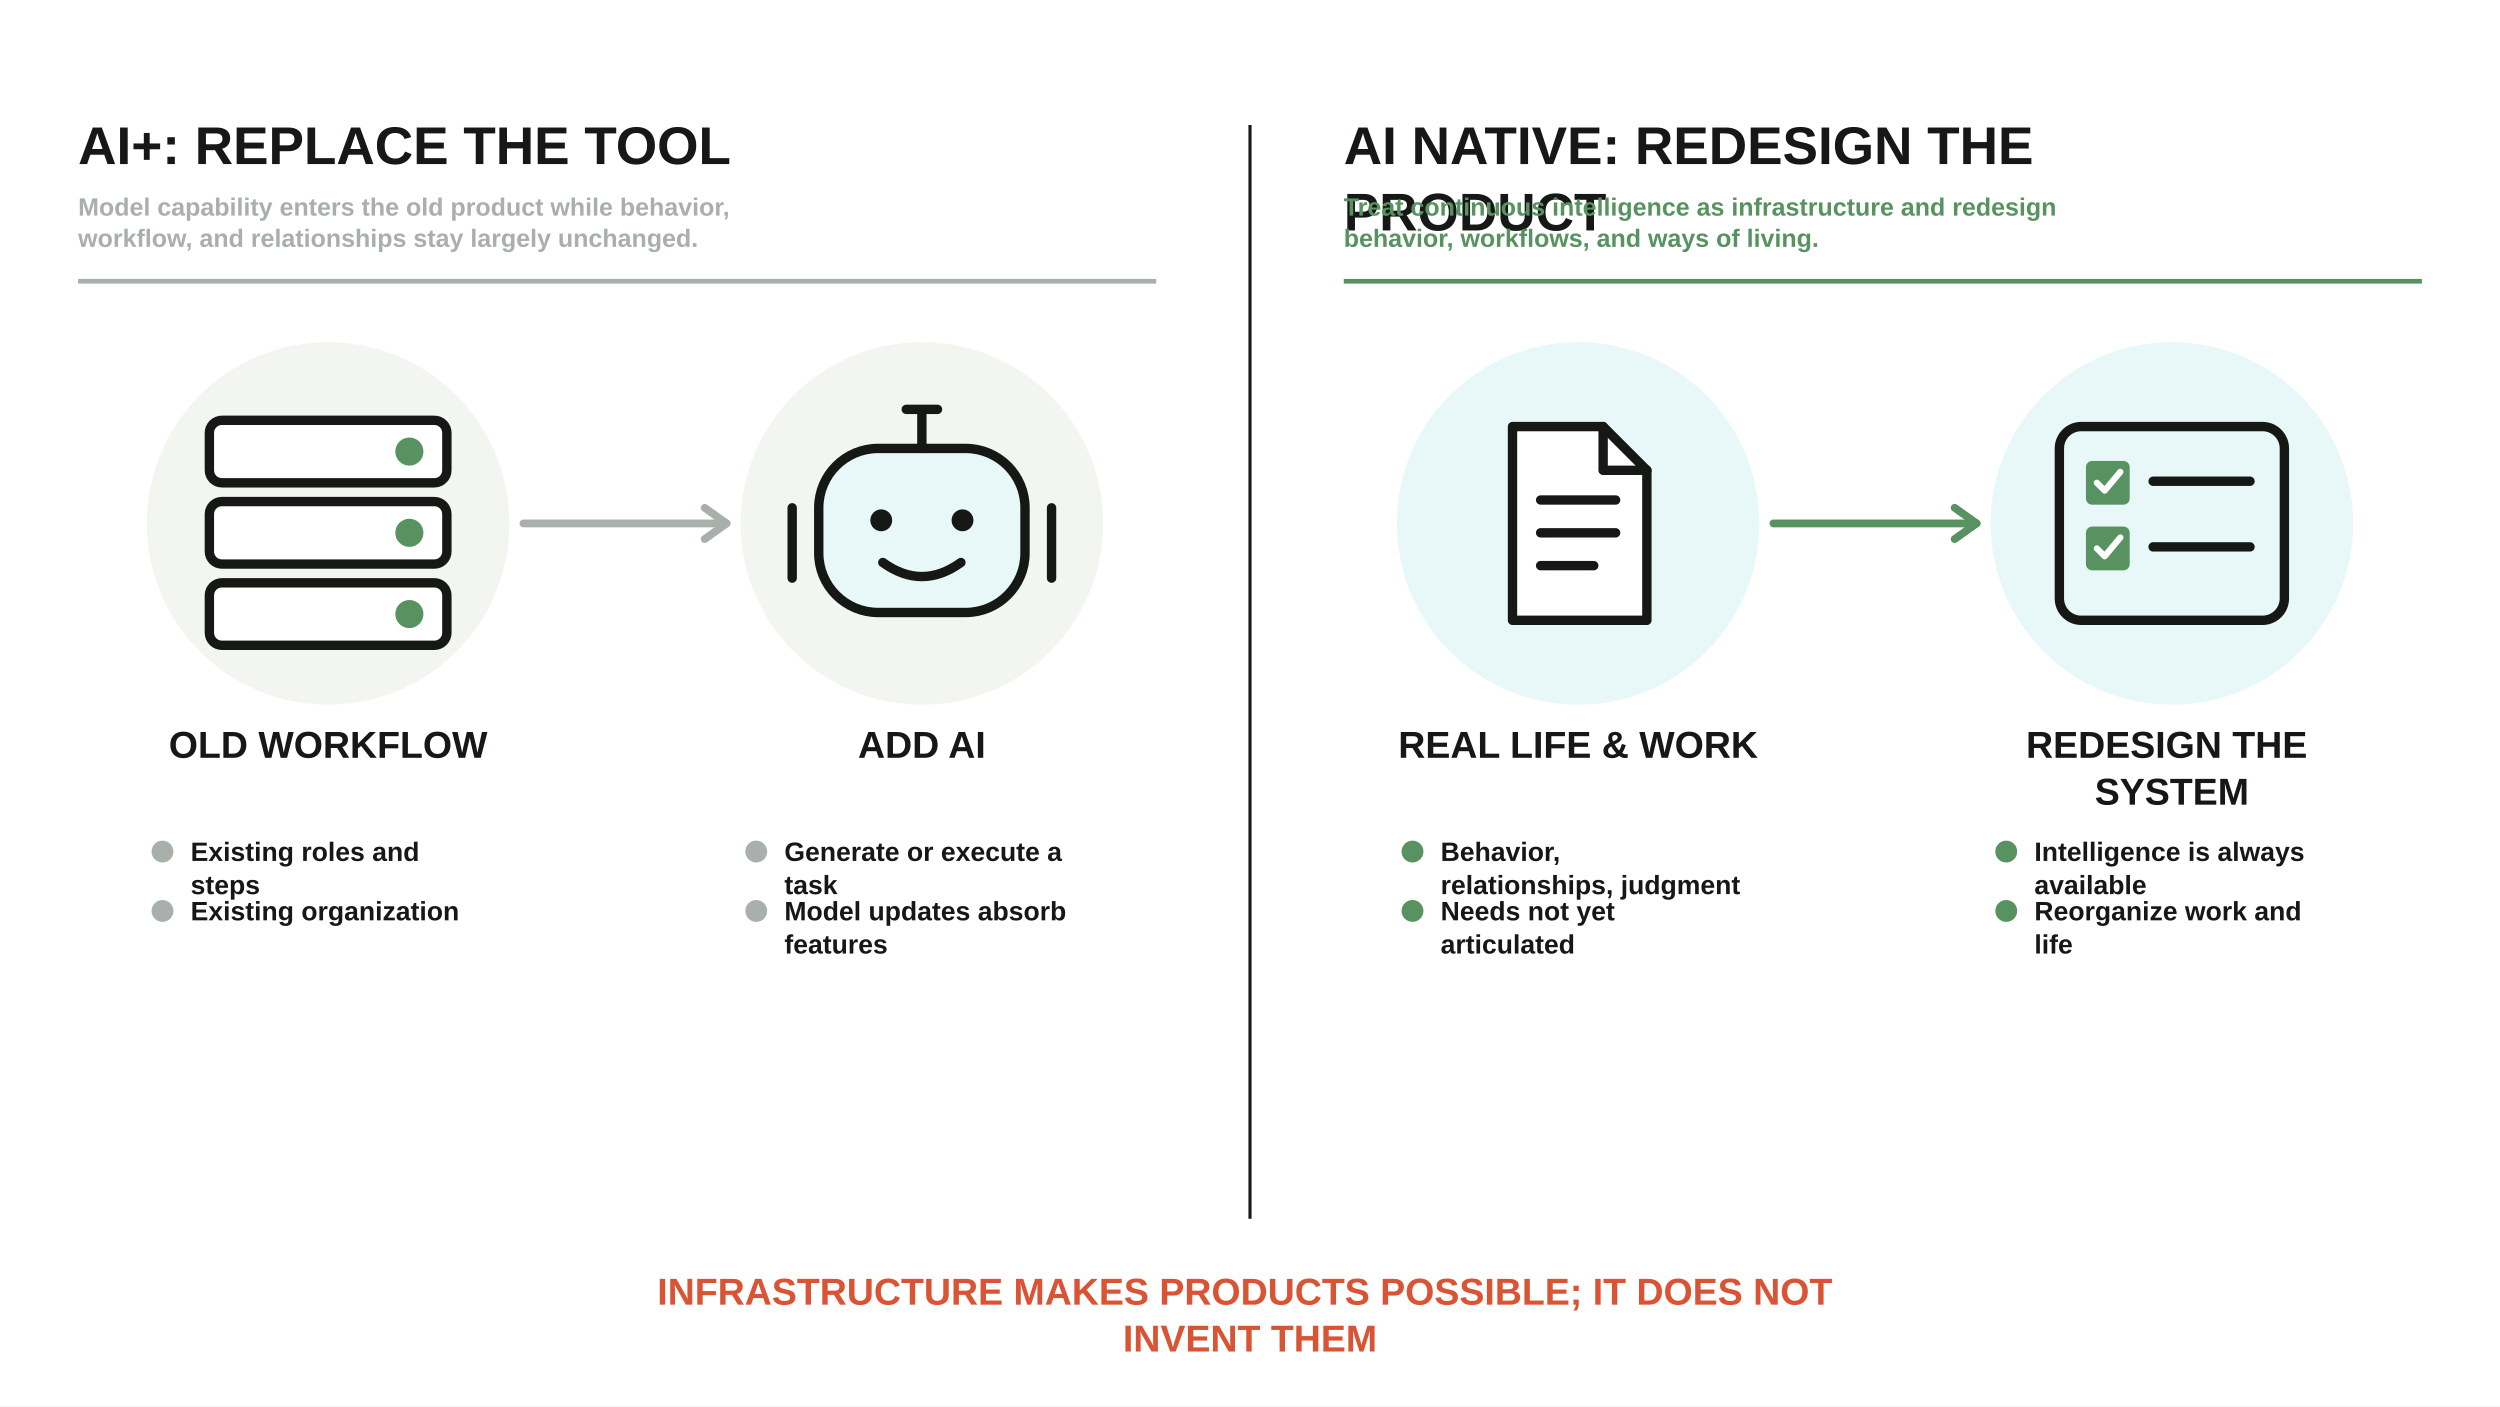
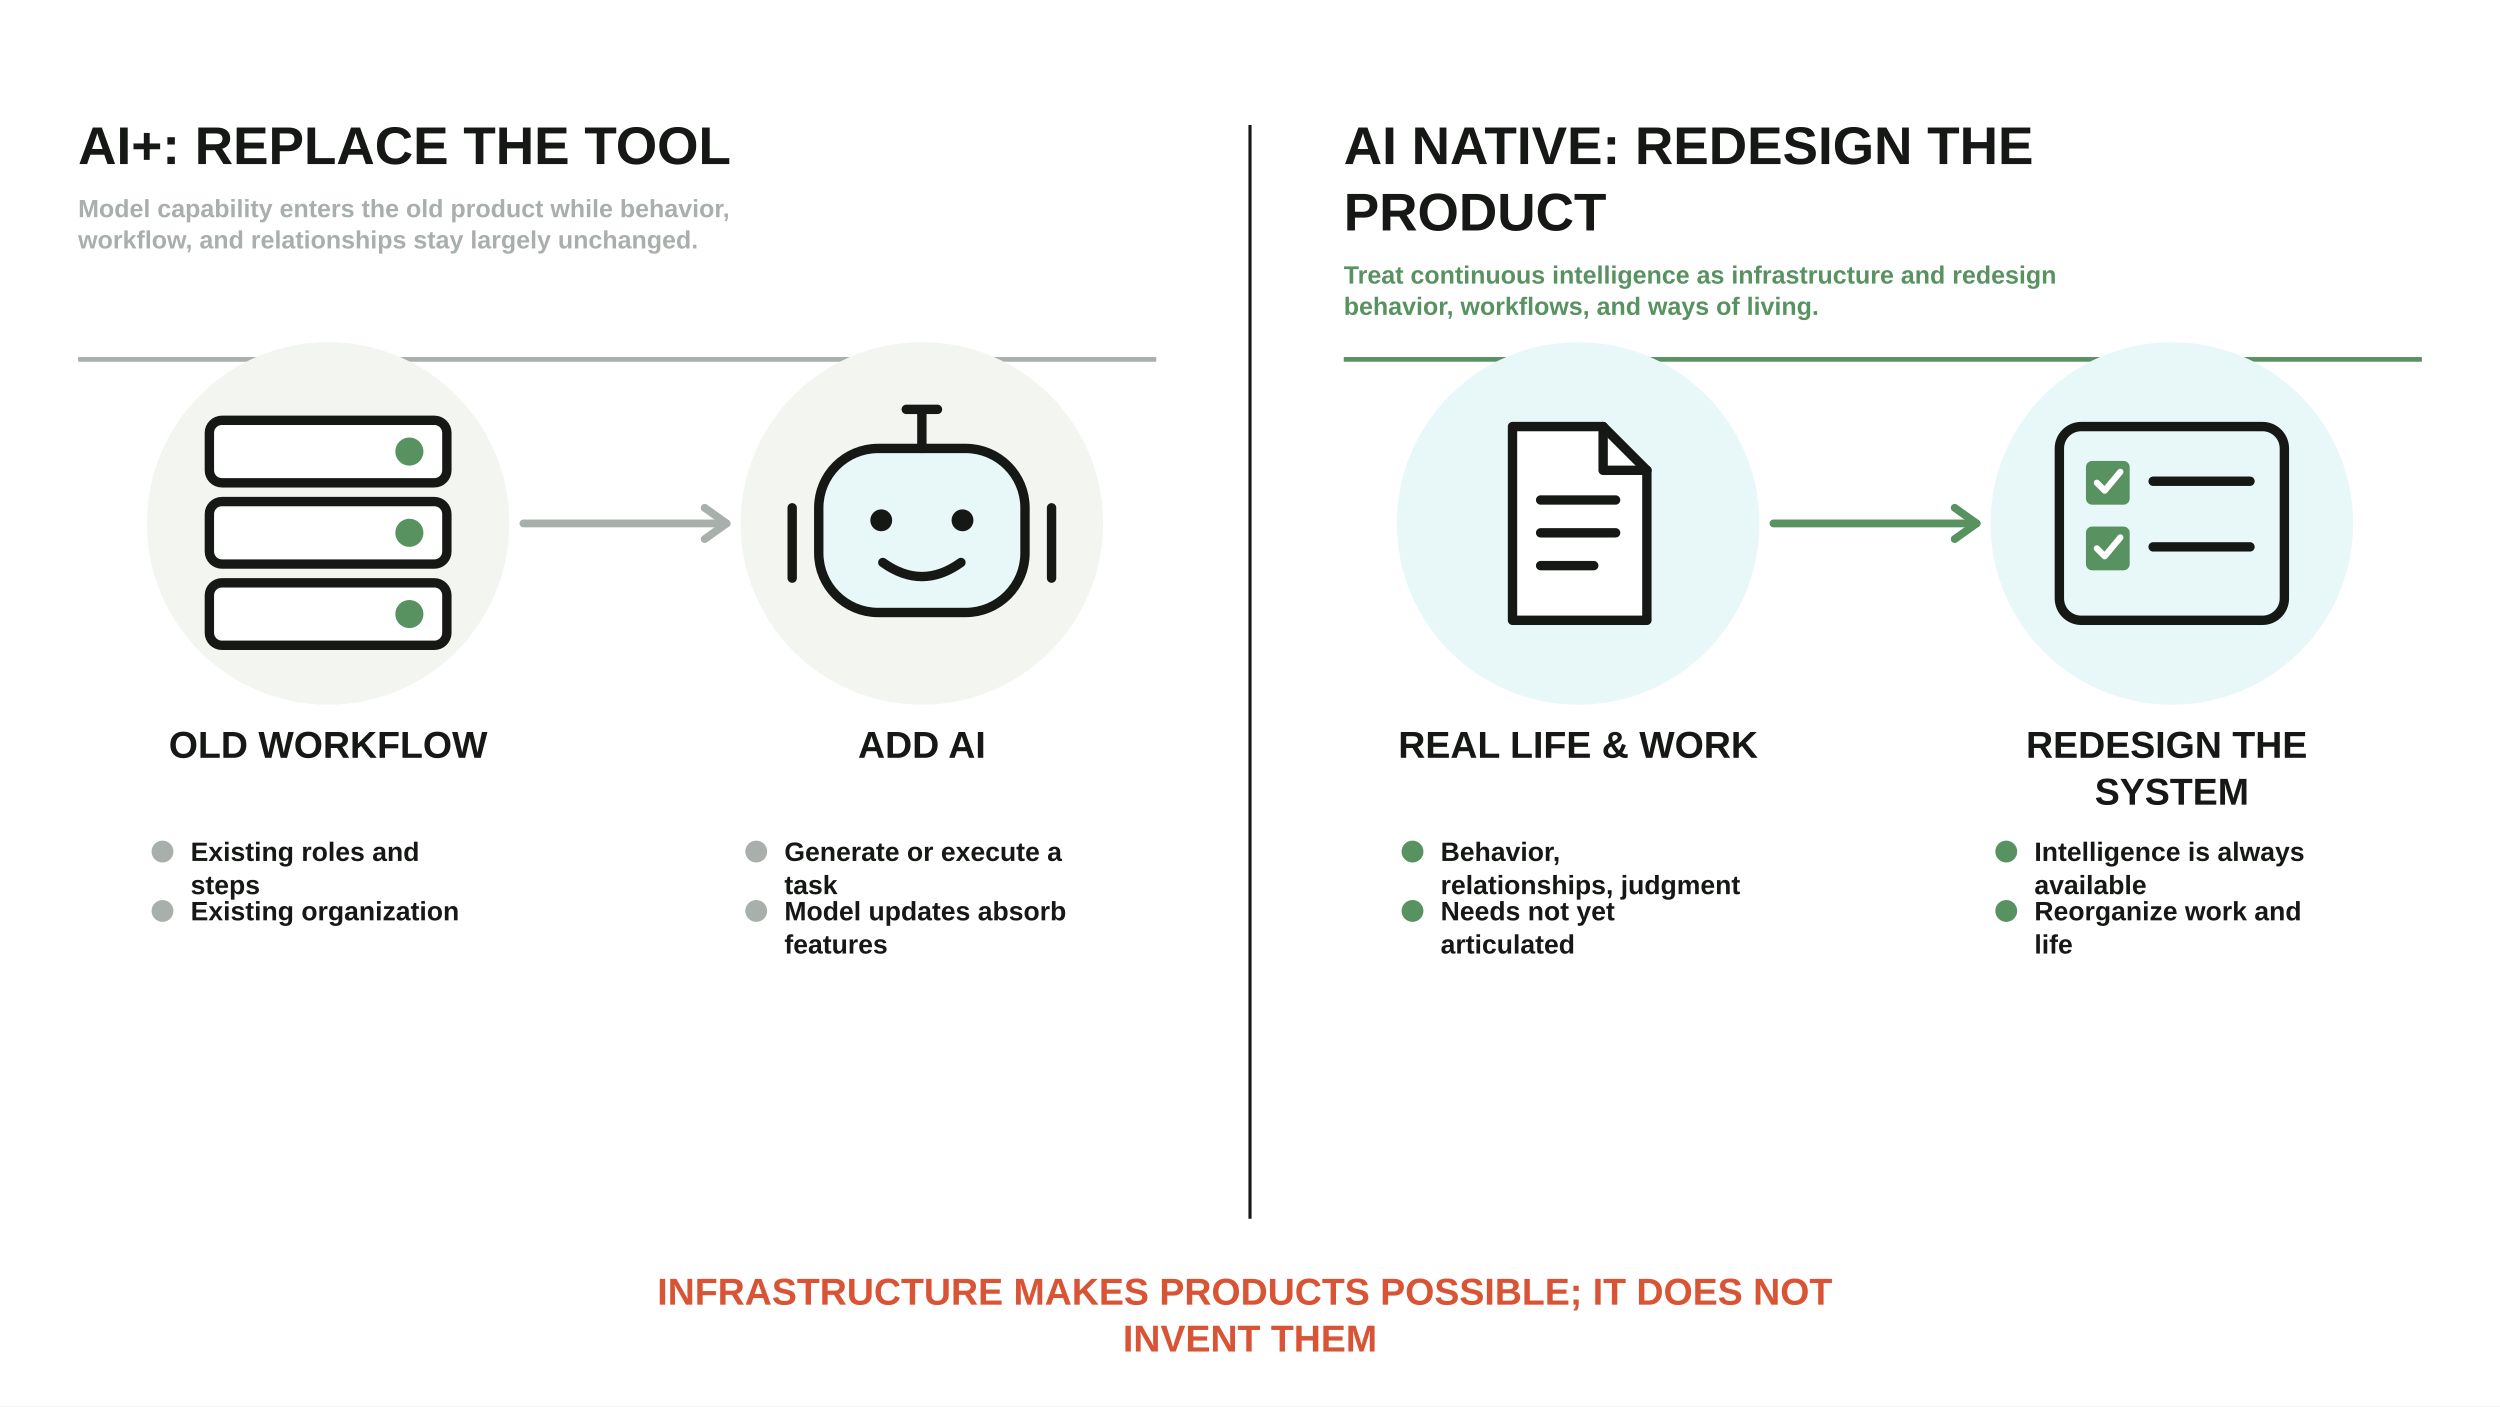
<svg xmlns="http://www.w3.org/2000/svg" viewBox="0 0 1600 900" width="1600" height="900" role="img">
  <g id="art-layer" data-layout="before-after" data-style="editorial">
    <rect width="1600" height="900" fill="#fff" />
    <path d="M800 80v700" stroke="#151815" stroke-width="2" />
-     <path d="M50 180h690" stroke="#a9afaa" stroke-width="3" />
-     <path d="M860 180h690" stroke="#579260" stroke-width="3" />
+     <path d="M50 230h690" stroke="#a9afaa" stroke-width="3" />
+     <path d="M860 230h690" stroke="#579260" stroke-width="3" />
    <g id="before-after-stage-old-workflow">
      <circle cx="210" cy="335" r="116" fill="#f3f5f1" />
      <rect x="134" y="269" width="152" height="40" rx="8" fill="#fff" stroke="#151815" stroke-width="6" stroke-linecap="round" stroke-linejoin="round" />
      <rect x="134" y="321" width="152" height="40" rx="8" fill="#fff" stroke="#151815" stroke-width="6" stroke-linecap="round" stroke-linejoin="round" />
      <rect x="134" y="373" width="152" height="40" rx="8" fill="#fff" stroke="#151815" stroke-width="6" stroke-linecap="round" stroke-linejoin="round" />
      <circle cx="262" cy="289" r="9" fill="#579260" />
      <circle cx="262" cy="341" r="9" fill="#579260" />
      <circle cx="262" cy="393" r="9" fill="#579260" />
      <circle cx="104" cy="545" r="7" fill="#a9afaa" />
      <circle cx="104" cy="583" r="7" fill="#a9afaa" />
    </g>
    <g id="before-after-stage-ai-layer">
      <circle cx="590" cy="335" r="116" fill="#f3f5f1" />
      <rect x="524" y="287" width="132" height="105" rx="38" fill="#e8f7f8" stroke="#151815" stroke-width="6" stroke-linecap="round" stroke-linejoin="round" />
      <path d="M590 287v-25m-10 0h20" fill="none" stroke="#151815" stroke-width="6" stroke-linecap="round" stroke-linejoin="round" />
      <circle cx="564" cy="333" r="7" fill="#151815" />
      <circle cx="616" cy="333" r="7" fill="#151815" />
      <path d="M565 360q25 18 50 0" fill="none" stroke="#151815" stroke-width="6" stroke-linecap="round" stroke-linejoin="round" />
      <path d="M507 325v45M673 325v45" fill="none" stroke="#151815" stroke-width="6" stroke-linecap="round" stroke-linejoin="round" />
      <circle cx="484" cy="545" r="7" fill="#a9afaa" />
      <circle cx="484" cy="583" r="7" fill="#a9afaa" />
    </g>
    <g id="before-after-stage-human-life">
      <circle cx="1010" cy="335" r="116" fill="#e8f7f8" />
      <path d="M968 273h58l28 28v96h-86z" fill="#fff" stroke="#151815" stroke-width="6" stroke-linecap="round" stroke-linejoin="round" />
      <path d="M1026 273v28h28M986 320h48M986 341h48M986 362h34" fill="none" stroke="#151815" stroke-width="6" stroke-linecap="round" stroke-linejoin="round" />
      <circle cx="904" cy="545" r="7" fill="#579260" />
      <circle cx="904" cy="583" r="7" fill="#579260" />
    </g>
    <g id="before-after-stage-native-product">
      <circle cx="1390" cy="335" r="116" fill="#e8f7f8" />
      <rect x="1318" y="273" width="144" height="124" rx="14" fill="#e8f7f8" stroke="#151815" stroke-width="6" stroke-linecap="round" stroke-linejoin="round" />
      <g>
        <rect x="1335" y="295" width="28" height="28" rx="4" fill="#579260" />
        <path d="M1342 309l5 5 10-12" fill="none" stroke="#fff" stroke-width="4" stroke-linecap="round" stroke-linejoin="round" />
      </g>
      <g>
        <rect x="1335" y="337" width="28" height="28" rx="4" fill="#579260" />
        <path d="M1342 351l5 5 10-12" fill="none" stroke="#fff" stroke-width="4" stroke-linecap="round" stroke-linejoin="round" />
      </g>
      <path d="M1378 308h62M1378 350h62" fill="none" stroke="#151815" stroke-width="6" stroke-linecap="round" stroke-linejoin="round" />
      <circle cx="1284" cy="545" r="7" fill="#579260" />
      <circle cx="1284" cy="583" r="7" fill="#579260" />
    </g>
    <path d="M335 335L465 335" fill="none" stroke="#a9afaa" stroke-width="5" stroke-linecap="round" />
    <path d="M451 345L465 335L451 325" fill="none" stroke="#a9afaa" stroke-width="5" stroke-linecap="round" stroke-linejoin="round" />
    <path d="M1135 335L1265 335" fill="none" stroke="#579260" stroke-width="5" stroke-linecap="round" />
    <path d="M1251 345L1265 335L1251 325" fill="none" stroke="#579260" stroke-width="5" stroke-linecap="round" stroke-linejoin="round" />
  </g>
  <g id="text-layer" data-language="en" data-layout="before-after" data-style="editorial">
    <text x="50" y="105" fill="#151815" font-family="Arial, PingFang SC, Microsoft YaHei, sans-serif" font-size="34" font-weight="760" text-anchor="start">
      <tspan x="50" dy="0">AI+: REPLACE THE TOOL</tspan>
    </text>
-     <text x="50" y="138" fill="#a9afaa" font-family="Arial, PingFang SC, Microsoft YaHei, sans-serif" font-size="16" font-weight="560" text-anchor="start">
+     <text x="50" y="139" fill="#a9afaa" font-family="Arial, PingFang SC, Microsoft YaHei, sans-serif" font-size="16" font-weight="560" text-anchor="start">
      <tspan x="50" dy="0">Model capability enters the old product while behavior,</tspan>
      <tspan x="50" dy="20">workflow, and relationships stay largely unchanged.</tspan>
    </text>
    <text x="860" y="105" fill="#151815" font-family="Arial, PingFang SC, Microsoft YaHei, sans-serif" font-size="34" font-weight="760" text-anchor="start">
      <tspan x="860" dy="0">AI NATIVE: REDESIGN THE</tspan>
      <tspan x="860" dy="42.5">PRODUCT</tspan>
    </text>
-     <text x="860" y="138" fill="#579260" font-family="Arial, PingFang SC, Microsoft YaHei, sans-serif" font-size="16" font-weight="560" text-anchor="start">
+     <text x="860" y="181.5" fill="#579260" font-family="Arial, PingFang SC, Microsoft YaHei, sans-serif" font-size="16" font-weight="560" text-anchor="start">
      <tspan x="860" dy="0">Treat continuous intelligence as infrastructure and redesign</tspan>
      <tspan x="860" dy="20">behavior, workflows, and ways of living.</tspan>
    </text>
    <g id="before-after-stage-old-workflow-text">
      <text x="210" y="485" fill="#151815" font-family="Arial, PingFang SC, Microsoft YaHei, sans-serif" font-size="24" font-weight="760" text-anchor="middle">
        <tspan x="210" dy="0">OLD WORKFLOW</tspan>
      </text>
      <text x="122" y="551" fill="#151815" font-family="Arial, PingFang SC, Microsoft YaHei, sans-serif" font-size="17" font-weight="560" text-anchor="start">
        <tspan x="122" dy="0">Existing roles and</tspan>
        <tspan x="122" dy="21.25">steps</tspan>
      </text>
      <text x="122" y="589" fill="#151815" font-family="Arial, PingFang SC, Microsoft YaHei, sans-serif" font-size="17" font-weight="560" text-anchor="start">
        <tspan x="122" dy="0">Existing organization</tspan>
      </text>
    </g>
    <g id="before-after-stage-ai-layer-text">
      <text x="590" y="485" fill="#151815" font-family="Arial, PingFang SC, Microsoft YaHei, sans-serif" font-size="24" font-weight="760" text-anchor="middle">
        <tspan x="590" dy="0">ADD AI</tspan>
      </text>
      <text x="502" y="551" fill="#151815" font-family="Arial, PingFang SC, Microsoft YaHei, sans-serif" font-size="17" font-weight="560" text-anchor="start">
        <tspan x="502" dy="0">Generate or execute a</tspan>
        <tspan x="502" dy="21.25">task</tspan>
      </text>
      <text x="502" y="589" fill="#151815" font-family="Arial, PingFang SC, Microsoft YaHei, sans-serif" font-size="17" font-weight="560" text-anchor="start">
        <tspan x="502" dy="0">Model updates absorb</tspan>
        <tspan x="502" dy="21.25">features</tspan>
      </text>
    </g>
    <g id="before-after-stage-human-life-text">
      <text x="1010" y="485" fill="#151815" font-family="Arial, PingFang SC, Microsoft YaHei, sans-serif" font-size="24" font-weight="760" text-anchor="middle">
        <tspan x="1010" dy="0">REAL LIFE &amp; WORK</tspan>
      </text>
      <text x="922" y="551" fill="#151815" font-family="Arial, PingFang SC, Microsoft YaHei, sans-serif" font-size="17" font-weight="560" text-anchor="start">
        <tspan x="922" dy="0">Behavior,</tspan>
        <tspan x="922" dy="21.25">relationships, judgment</tspan>
      </text>
      <text x="922" y="589" fill="#151815" font-family="Arial, PingFang SC, Microsoft YaHei, sans-serif" font-size="17" font-weight="560" text-anchor="start">
        <tspan x="922" dy="0">Needs not yet</tspan>
        <tspan x="922" dy="21.25">articulated</tspan>
      </text>
    </g>
    <g id="before-after-stage-native-product-text">
      <text x="1390" y="485" fill="#151815" font-family="Arial, PingFang SC, Microsoft YaHei, sans-serif" font-size="24" font-weight="760" text-anchor="middle">
        <tspan x="1390" dy="0">REDESIGN THE</tspan>
        <tspan x="1390" dy="30">SYSTEM</tspan>
      </text>
      <text x="1302" y="551" fill="#151815" font-family="Arial, PingFang SC, Microsoft YaHei, sans-serif" font-size="17" font-weight="560" text-anchor="start">
        <tspan x="1302" dy="0">Intelligence is always</tspan>
        <tspan x="1302" dy="21.25">available</tspan>
      </text>
      <text x="1302" y="589" fill="#151815" font-family="Arial, PingFang SC, Microsoft YaHei, sans-serif" font-size="17" font-weight="560" text-anchor="start">
        <tspan x="1302" dy="0">Reorganize work and</tspan>
        <tspan x="1302" dy="21.25">life</tspan>
      </text>
    </g>
    <text x="800" y="835" fill="#d95335" font-family="Arial, PingFang SC, Microsoft YaHei, sans-serif" font-size="24" font-weight="700" text-anchor="middle">
      <tspan x="800" dy="0">INFRASTRUCTURE MAKES PRODUCTS POSSIBLE; IT DOES NOT</tspan>
      <tspan x="800" dy="30">INVENT THEM</tspan>
    </text>
  </g>
</svg>
